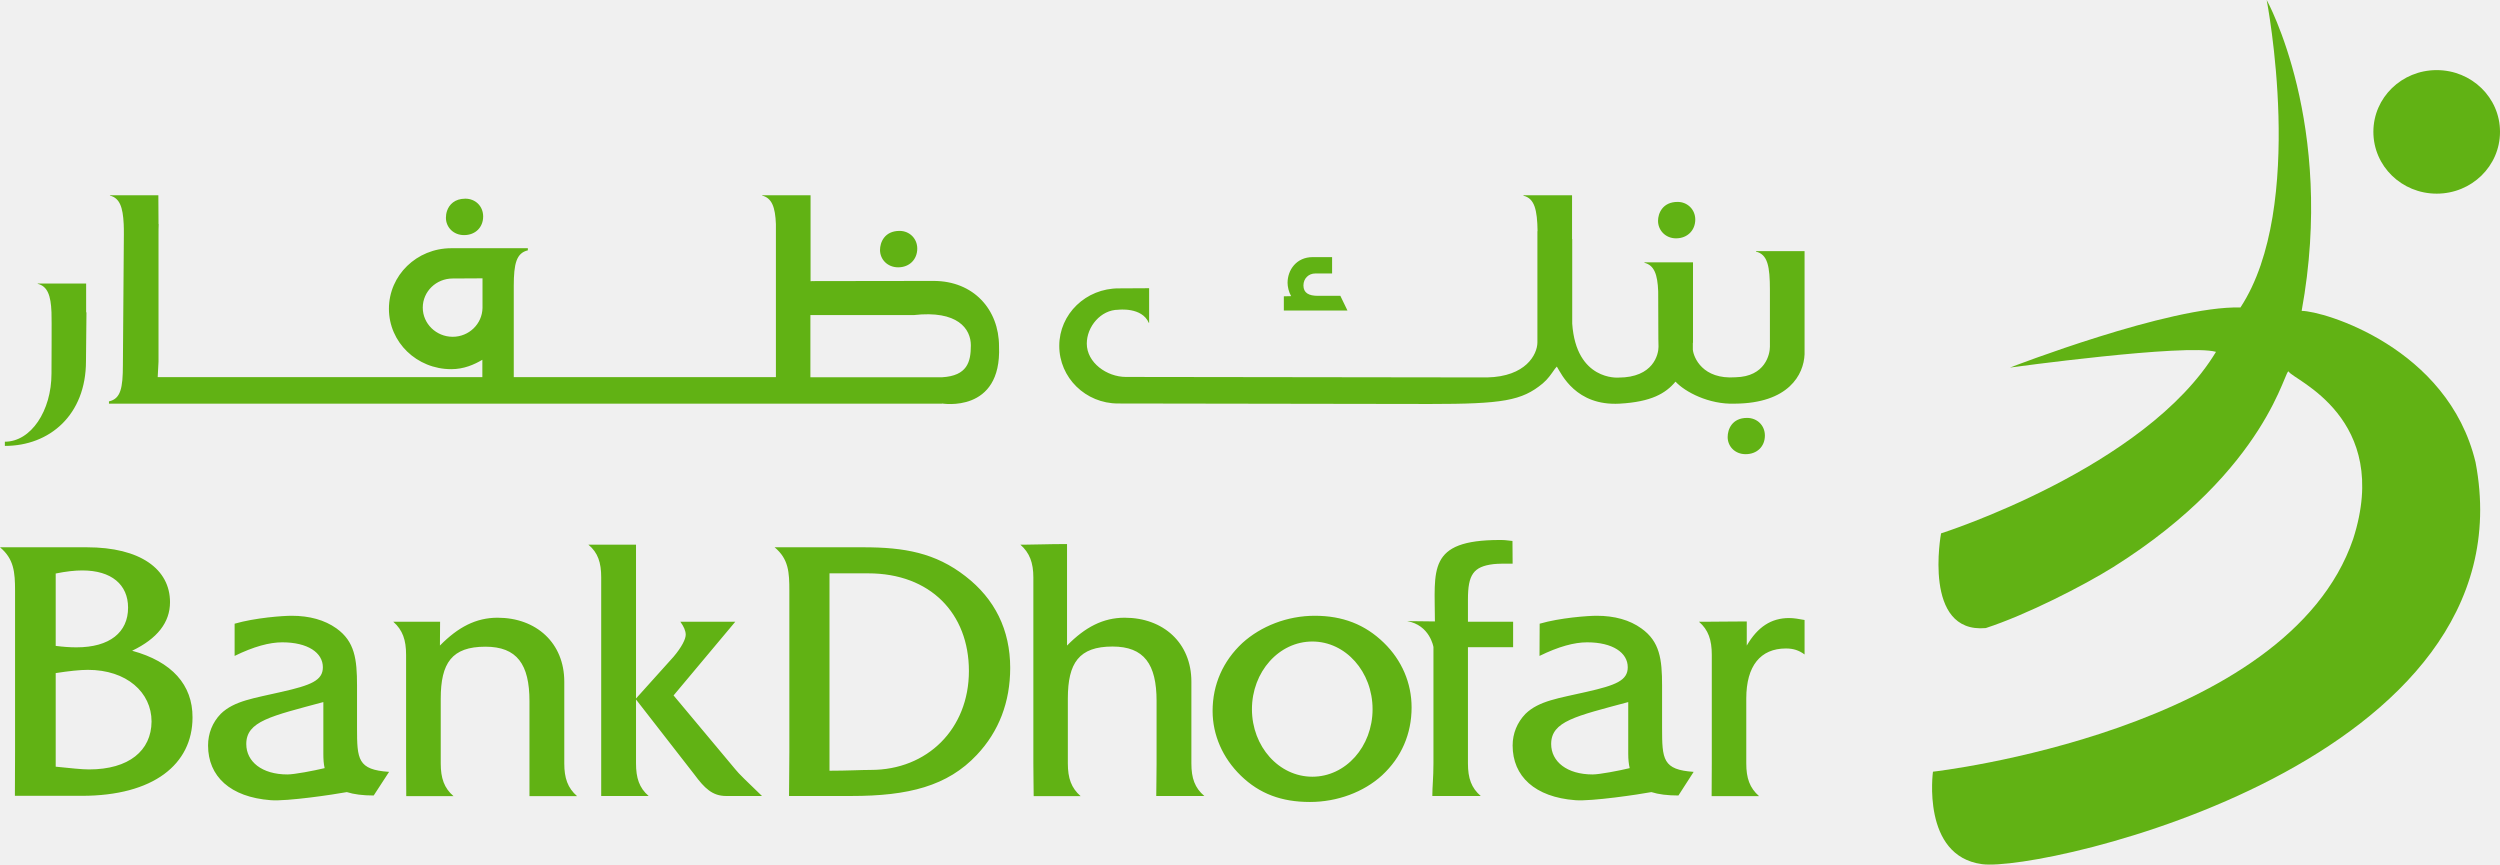
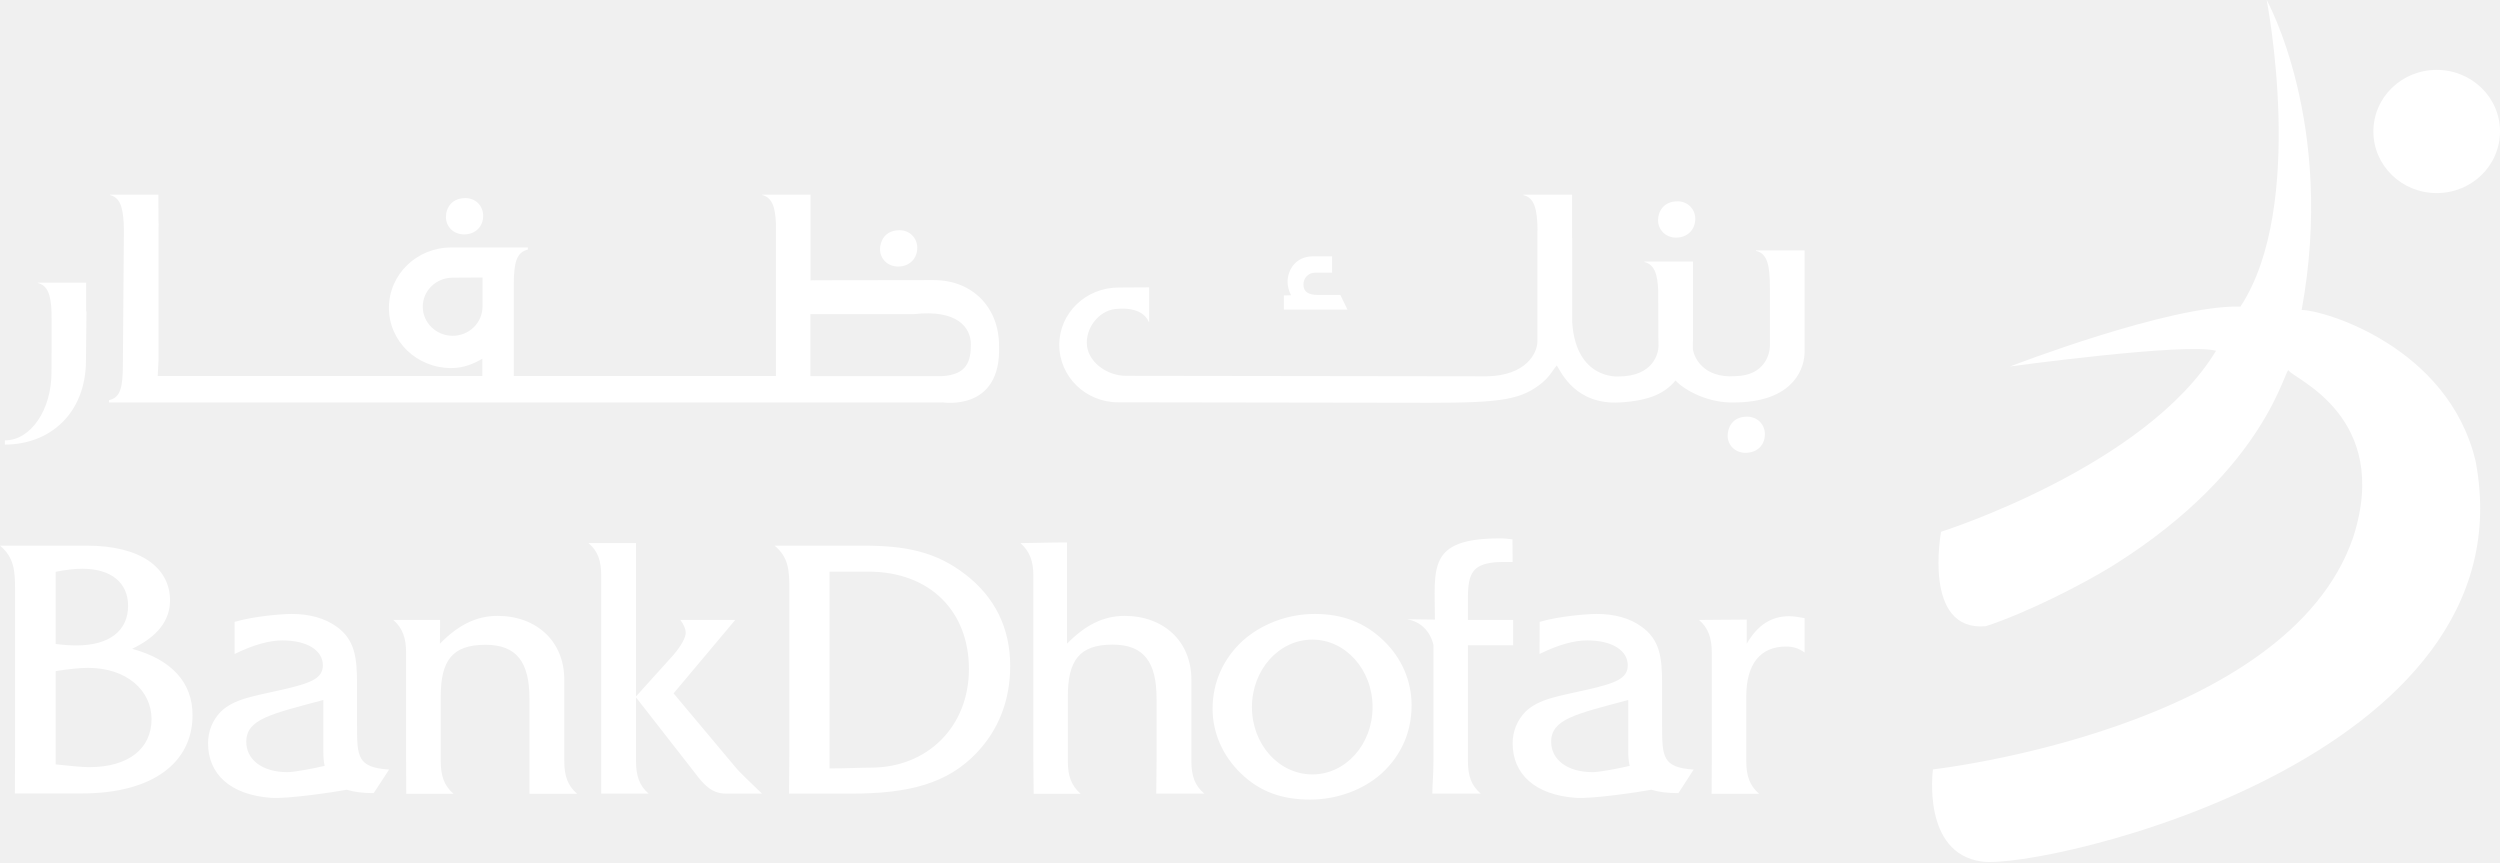
- <svg xmlns="http://www.w3.org/2000/svg" version="1.2" viewBox="0 0 1544 534" width="1544" height="534">
+ <svg xmlns="http://www.w3.org/2000/svg" width="116" height="40" viewBox="0 0 116 40" fill="none">
+   <g clip-path="url(#clip0_504_2906)">
+     <mask id="mask0_504_2906" style="mask-type:luminance" maskUnits="userSpaceOnUse" x="0" y="0" width="116" height="40">
+       <path d="M0 0H116V40H0V0Z" fill="white" />
+     </mask>
+     <g mask="url(#mask0_504_2906)">
+       <path fill-rule="evenodd" clip-rule="evenodd" d="M8.933 33.191C8.933 35.356 7.122 36.816 3.794 36.816H0.691C0.691 36.082 0.699 35.648 0.699 34.786V27.333C0.699 26.464 0.646 25.858 0 25.318H4.027C6.521 25.318 7.889 26.337 7.889 27.858C7.889 28.794 7.303 29.543 6.131 30.105C7.979 30.607 8.94 31.685 8.933 33.191ZM2.584 29.88C2.93 29.925 3.246 29.948 3.546 29.948C5.094 29.948 5.943 29.251 5.943 28.112C5.943 27.049 5.176 26.39 3.817 26.39C3.471 26.39 3.065 26.434 2.584 26.532V29.88ZM7.032 33.378C7.032 32.03 5.875 30.989 4.08 30.989C3.711 30.989 3.216 31.041 2.584 31.139V35.468C3.261 35.536 3.787 35.596 4.132 35.596C5.98 35.596 7.025 34.727 7.032 33.378ZM18.054 35.708L17.34 36.801C16.837 36.801 16.423 36.749 16.093 36.644C15.484 36.757 13.32 37.079 12.562 37.019C10.683 36.876 9.654 35.918 9.654 34.487C9.654 33.933 9.857 33.423 10.24 33.026C10.871 32.412 11.81 32.3 13.065 32.008C14.425 31.7 14.981 31.483 14.981 30.869C14.981 30.195 14.282 29.715 13.095 29.715C12.509 29.715 11.773 29.91 10.886 30.345V28.854C11.848 28.577 13.125 28.487 13.531 28.487C14.365 28.487 15.063 28.682 15.612 29.071C16.461 29.678 16.566 30.494 16.566 31.715V33.67C16.566 35.131 16.596 35.611 18.054 35.708ZM15.063 35.536C15.018 35.348 15.003 35.124 15.003 34.876V32.479C12.577 33.131 11.427 33.363 11.427 34.419C11.427 35.236 12.156 35.828 13.335 35.828C13.659 35.828 14.56 35.655 15.063 35.536ZM78.585 35.708L77.879 36.801C77.368 36.801 76.955 36.749 76.625 36.644C76.016 36.757 73.852 37.079 73.094 37.019C71.223 36.876 70.186 35.918 70.186 34.487C70.186 33.933 70.396 33.423 70.779 33.026C71.411 32.412 72.35 32.3 73.612 32.008C74.972 31.7 75.528 31.483 75.528 30.869C75.528 30.195 74.829 29.715 73.642 29.715C73.048 29.715 72.32 29.91 71.433 30.345L71.441 28.854C72.395 28.577 73.687 28.487 74.085 28.487C74.919 28.487 75.618 28.682 76.159 29.071C77.015 29.678 77.121 30.494 77.121 31.715V33.67C77.121 35.131 77.15 35.611 78.585 35.708ZM75.618 35.536C75.573 35.348 75.55 35.124 75.55 34.876V32.479C73.124 33.131 71.974 33.363 71.974 34.419C71.974 35.236 72.71 35.828 73.897 35.828C74.213 35.828 75.122 35.655 75.618 35.536ZM26.776 36.831H24.567C24.567 36.315 24.567 36 24.567 35.318V32.434C24.567 30.734 23.989 29.918 22.524 29.918C20.969 29.918 20.45 30.667 20.45 32.322V35.318C20.45 36 20.608 36.457 21.044 36.831H18.85C18.85 36.337 18.843 36 18.843 35.318V30.292C18.843 29.61 18.685 29.146 18.249 28.764H18.437C19.015 28.764 19.661 28.764 20.42 28.764L20.413 29.865C21.254 29.011 22.088 28.577 23.087 28.577C24.875 28.577 26.183 29.738 26.183 31.536V35.318C26.183 36 26.34 36.449 26.776 36.831ZM35.356 36.824H33.688C33.057 36.824 32.689 36.464 32.223 35.835L29.511 32.359V35.311C29.511 35.992 29.661 36.449 30.097 36.824H27.896C27.896 36.3 27.896 27.386 27.896 26.704C27.896 26.03 27.745 25.566 27.302 25.198H27.46C28.023 25.198 28.609 25.198 29.511 25.198V32.315L31.254 30.382C31.63 29.94 31.817 29.566 31.817 29.363C31.817 29.183 31.727 28.981 31.569 28.764H34.116L31.254 32.172L34.124 35.596C34.267 35.783 34.695 36.187 35.356 36.824ZM46.873 30.899C46.873 32.479 46.347 33.843 45.326 34.921C43.966 36.367 42.148 36.824 39.503 36.824H36.611C36.611 36.225 36.626 35.655 36.626 34.786V27.341C36.626 26.472 36.596 25.865 35.942 25.318H40.059C41.96 25.318 43.402 25.573 44.8 26.659C46.16 27.708 46.873 29.139 46.873 30.899ZM44.958 31.041C44.958 28.375 43.162 26.524 40.285 26.524H38.489V35.655C39.308 35.655 39.939 35.618 40.412 35.618C43.027 35.618 44.958 33.723 44.958 31.041ZM55.881 36.824H53.65C53.65 36.382 53.665 35.992 53.665 35.311V32.427C53.665 30.727 53.087 29.91 51.621 29.91C50.066 29.91 49.548 30.667 49.548 32.315V35.318C49.548 36 49.706 36.449 50.142 36.831H47.963C47.963 36.449 47.948 36 47.948 35.318V26.712C47.948 26.037 47.775 25.573 47.347 25.198H47.504C47.993 25.198 48.594 25.169 49.51 25.169V29.865C50.352 29.011 51.186 28.577 52.185 28.577C53.973 28.577 55.28 29.738 55.28 31.536V35.318C55.28 36 55.438 36.449 55.881 36.824ZM64.213 29.738C65.047 30.547 65.498 31.603 65.498 32.727C65.498 33.947 65.032 35.034 64.123 35.873C63.274 36.644 62.05 37.101 60.78 37.101C59.472 37.101 58.443 36.727 57.572 35.88C56.73 35.064 56.264 34 56.264 32.891C56.264 31.663 56.753 30.577 57.647 29.745C58.511 28.966 59.728 28.487 61.005 28.487C62.29 28.487 63.334 28.884 64.213 29.738ZM63.687 32.809C63.687 31.079 62.44 29.678 60.892 29.678C59.345 29.678 58.09 31.079 58.09 32.809C58.09 34.539 59.345 35.933 60.892 35.933C62.44 35.933 63.687 34.539 63.687 32.809ZM68.706 36.824H66.46C66.46 36.382 66.512 35.992 66.512 35.311V29.933C66.512 29.933 66.347 28.914 65.288 28.734C65.513 28.734 66.527 28.749 66.58 28.749C66.58 26.367 66.197 24.981 69.593 24.981C69.885 24.981 69.855 24.996 70.178 25.026L70.186 26.075C69.788 26.075 69.51 26.075 69.299 26.097C68.36 26.21 68.112 26.592 68.112 27.73V28.764H70.209V29.94H68.112V35.318C68.112 36 68.27 36.449 68.706 36.824ZM83.732 28.682V30.277C83.469 30.082 83.206 30 82.868 30C81.688 30 81.027 30.802 81.027 32.315V35.318C81.027 36 81.185 36.449 81.621 36.831H79.419C79.419 36.352 79.427 36 79.427 35.318V30.292C79.427 29.61 79.269 29.139 78.833 28.764H79.029C79.6 28.764 80.268 28.749 81.05 28.749V29.865C81.553 29.004 82.184 28.592 83.018 28.592C83.243 28.592 83.476 28.637 83.732 28.682ZM72.951 11.056V14.966C73.131 17.625 75.092 17.468 75.092 17.468C76.722 17.468 76.955 16.39 76.955 16.045L76.948 15.655C76.948 15.483 76.94 13.618 76.94 13.476C76.91 12.689 76.752 12.27 76.302 12.157V12.135H78.555V13.476C78.555 13.506 78.555 15.251 78.555 15.288V15.858H78.548V16.18C78.585 16.539 78.999 17.566 80.531 17.453C81.914 17.423 82.124 16.382 82.124 16.037V13.416C82.124 12.322 82.019 11.768 81.478 11.64V11.618H83.732V16.39C83.694 17.333 82.988 18.659 80.494 18.674C79.292 18.719 78.18 18.127 77.744 17.655C77.286 18.202 76.617 18.592 75.152 18.674C73.124 18.787 72.455 17.311 72.237 16.959C72.184 17.019 72.147 17.064 72.147 17.064C71.974 17.311 71.824 17.536 71.583 17.738C70.614 18.539 69.72 18.689 66.347 18.689L51.877 18.667C50.374 18.667 49.15 17.476 49.15 16C49.15 14.532 50.382 13.333 51.922 13.341L53.319 13.333V14.936H53.304C52.989 14.195 51.892 14.33 51.892 14.33C51.081 14.33 50.427 15.109 50.427 15.895C50.427 16.779 51.358 17.438 52.245 17.438L68.999 17.461C70.802 17.423 71.328 16.397 71.335 15.85V10.697H71.343C71.328 9.7 71.2 9.176 70.689 9.056V9.034H72.943V11.056H72.951ZM76.933 10.217C76.933 9.873 77.143 9.341 77.842 9.341C78.3 9.341 78.661 9.693 78.661 10.157C78.661 10.652 78.3 11.026 77.767 11.026C77.278 11.026 76.933 10.652 76.933 10.217ZM59.57 13.708L59.908 13.7C59.796 13.506 59.743 13.258 59.743 13.086C59.743 12.487 60.156 11.895 60.907 11.895H61.809V12.652H61.028C60.72 12.652 60.479 12.884 60.479 13.206C60.479 13.55 60.727 13.685 61.148 13.685H62.192L62.523 14.367H59.57V13.708ZM81.065 19.333C81.531 19.333 81.891 19.678 81.891 20.15C81.891 20.652 81.531 21.011 80.997 21.011C80.501 21.011 80.163 20.652 80.163 20.217C80.163 19.865 80.366 19.333 81.065 19.333ZM43.71 18.674H5.056V18.569C5.597 18.449 5.702 17.962 5.702 16.869L5.747 10.839C5.747 10.667 5.747 10.517 5.74 10.367C5.702 9.581 5.552 9.161 5.101 9.049V9.034H7.348L7.355 10.367H7.363C7.355 10.517 7.355 10.667 7.355 10.839V16.727L7.318 17.446H22.381V16.644C21.998 16.869 21.525 17.079 20.939 17.079C19.338 17.079 18.046 15.835 18.046 14.285C18.046 12.734 19.338 11.483 20.939 11.483H24.492V11.581C23.966 11.708 23.839 12.18 23.839 13.236V17.446H36.002C36.002 16.285 36.002 13.139 36.002 13.011V10.367C35.972 9.581 35.814 9.161 35.364 9.049V9.034H37.61V13.011L37.7 13.004C37.805 13.011 37.805 13.004 37.805 13.004L43.32 12.996C45.168 12.996 46.355 14.315 46.355 16.023C46.483 19.139 43.71 18.667 43.71 18.667V18.674ZM41.742 10.682C42.2 10.682 42.561 11.034 42.561 11.498C42.561 12 42.2 12.367 41.674 12.367C41.178 12.367 40.833 12 40.833 11.566C40.833 11.221 41.036 10.682 41.742 10.682ZM0.225 20.629V20.434C1.435 20.434 2.389 19.011 2.389 17.281C2.389 17.281 2.404 14.592 2.389 14.449C2.359 13.655 2.201 13.243 1.751 13.131V13.116H3.997V14.449H4.012C4.012 14.592 3.989 16.712 3.989 16.712C3.989 19.191 2.306 20.629 0.225 20.629ZM22.419 10.015C22.419 10.509 22.066 10.876 21.532 10.876C21.036 10.876 20.691 10.509 20.691 10.075C20.691 9.978 20.706 9.858 20.743 9.753C20.841 9.468 21.096 9.191 21.592 9.191C22.058 9.191 22.419 9.536 22.419 10.015ZM22.389 12.876L21.006 12.884C20.24 12.884 19.616 13.483 19.616 14.232C19.616 14.974 20.24 15.581 21.006 15.581C21.758 15.581 22.374 14.989 22.389 14.247V12.876ZM37.602 17.453H43.71C44.882 17.386 45.048 16.742 45.048 15.977C45.048 15.213 44.439 14.345 42.396 14.577H37.602V17.453ZM65.288 28.742H65.28C65.22 28.742 65.228 28.742 65.288 28.742ZM72.951 10.082V10.315V10.697V10.082Z" fill="white" />
+       <path d="M91.966 39.977C94.776 40.36 117.518 35.243 114.866 21.386C113.589 16.067 107.796 14.382 106.797 14.382C108.382 5.745 105.174 0 105.174 0C105.174 0 107.037 9.551 103.957 14.225C100.682 14.135 93.266 17.004 93.266 17.004C93.266 17.004 101.433 15.888 102.823 16.277C99.555 21.67 90.066 24.674 90.066 24.674C90.066 24.674 89.194 29.318 92.139 29.056C94.033 28.442 96.677 27.094 98.059 26.232C105.31 21.693 106.038 16.861 106.204 17.198C106.406 17.573 110.997 19.326 109.186 24.936C106.136 33.843 89.69 35.7 89.69 35.7C89.69 35.7 89.149 39.603 91.966 39.977ZM113.063 8.959C111.44 8.959 110.125 7.685 110.125 6.097C110.125 4.517 111.44 3.243 113.063 3.243C114.686 3.243 116 4.517 116 6.097C116 7.685 114.686 8.959 113.063 8.959Z" fill="white" />
+     </g>
+   </g>
  <defs>
-     <clipPath clipPathUnits="userSpaceOnUse" id="cp1">
-       <path d="m0 0h1544v534h-1544z" />
+     <clipPath id="clip0_504_2906">
+       <rect width="116" height="40" fill="white" />
    </clipPath>
  </defs>
-   <g id="Clip-Path" clip-path="url(#cp1)">
-     <g id="Layer">
-       <path id="Layer" fill-rule="evenodd" d="m118.9 443.1c0 28.9-24.1 48.4-68.4 48.4h-41.3c0-9.8 0.1-15.6 0.1-27.1v-99.5c0-11.6-0.7-19.7-9.3-26.9h53.6c33.2 0 51.4 13.6 51.4 33.9 0 12.5-7.8 22.5-23.4 30 24.6 6.7 37.4 21.1 37.3 41.2zm-84.5-44.2c4.6 0.6 8.8 0.9 12.8 0.9 20.6 0 31.9-9.3 31.9-24.5 0-14.2-10.2-23-28.3-23-4.6 0-10 0.6-16.4 1.9zm59.2 46.7c0-18-15.4-31.9-39.3-31.9-4.9 0-11.5 0.7-19.9 2v57.8c9 0.9 16 1.7 20.6 1.7 24.6 0 38.5-11.6 38.6-29.6zm146.7 31.1l-9.5 14.6c-6.7 0-12.2-0.7-16.6-2.1-8.1 1.5-36.9 5.8-47 5-25-1.9-38.7-14.7-38.7-33.8 0-7.4 2.7-14.2 7.8-19.5 8.4-8.2 20.9-9.7 37.6-13.6 18.1-4.1 25.5-7 25.5-15.2 0-9-9.3-15.4-25.1-15.4-7.8 0-17.6 2.6-29.4 8.4v-19.9c12.8-3.7 29.8-4.9 35.2-4.9 11.1 0 20.4 2.6 27.7 7.8 11.3 8.1 12.7 19 12.7 35.3v26.1c0 19.5 0.4 25.9 19.8 27.2zm-39.8-2.3c-0.6-2.5-0.8-5.5-0.8-8.8v-32c-32.3 8.7-47.6 11.8-47.6 25.9 0 10.9 9.7 18.8 25.4 18.8 4.3 0 16.3-2.3 23-3.9zm845.5 2.3l-9.4 14.6c-6.8 0-12.3-0.7-16.7-2.1-8.1 1.5-36.9 5.8-47 5-24.9-1.9-38.7-14.7-38.7-33.8 0-7.4 2.8-14.2 7.9-19.5 8.4-8.2 20.9-9.7 37.7-13.6 18.1-4.1 25.5-7 25.5-15.2 0-9-9.3-15.4-25.1-15.4-7.9 0-17.6 2.6-29.4 8.4l0.1-19.9c12.7-3.7 29.9-4.9 35.2-4.9 11.1 0 20.4 2.6 27.6 7.8 11.4 8.1 12.8 19 12.8 35.3v26.1c0 19.5 0.4 25.9 19.5 27.2zm-39.5-2.3c-0.6-2.5-0.9-5.5-0.9-8.8v-32c-32.3 8.7-47.6 11.8-47.6 25.9 0 10.9 9.8 18.8 25.6 18.8 4.2 0 16.3-2.3 22.9-3.9zm-650.1 17.3h-29.4c0-6.9 0-11.1 0-20.2v-38.5c0-22.7-7.7-33.6-27.2-33.6-20.7 0-27.6 10-27.6 32.1v40c0 9.1 2.1 15.2 7.9 20.2h-29.2c0-6.6-0.1-11.1-0.1-20.2v-67.1c0-9.1-2.1-15.3-7.9-20.4h2.5c7.7 0 16.3 0 26.4 0l-0.1 14.7c11.2-11.4 22.3-17.2 35.6-17.2 23.8 0 41.2 15.5 41.2 39.5v50.5c0 9.1 2.1 15.1 7.9 20.2zm114.2-0.1h-22.2c-8.4 0-13.3-4.8-19.5-13.2l-36.1-46.4v39.4c0 9.1 2 15.2 7.8 20.2h-29.3c0-7 0-126 0-135.1 0-9-2-15.2-7.9-20.1h2.1c7.5 0 15.3 0 27.3 0v95l23.2-25.8c5-5.9 7.5-10.9 7.5-13.6 0-2.4-1.2-5.1-3.3-8h33.9l-38.1 45.5 38.2 45.7c1.9 2.5 7.6 7.9 16.4 16.4zm153.3-79.1c0 21.1-7 39.3-20.6 53.7-18.1 19.3-42.3 25.4-77.5 25.4h-38.5c0-8 0.2-15.6 0.2-27.2v-99.4c0-11.6-0.4-19.7-9.1-27h54.8c25.3 0 44.5 3.4 63.1 17.9 18.1 14 27.6 33.1 27.6 56.6zm-25.5 1.9c0-35.6-23.9-60.3-62.2-60.3h-23.9v121.9c10.9 0 19.3-0.5 25.6-0.5 34.8 0 60.5-25.3 60.5-61.1zm145.4 77.2h-29.7c0-5.9 0.2-11.1 0.2-20.2v-38.5c0-22.7-7.7-33.6-27.2-33.6-20.7 0-27.6 10.1-27.6 32.1v40.1c0 9.1 2.1 15.1 7.9 20.2h-29c0-5.1-0.2-11.1-0.2-20.2v-114.9c0-9-2.3-15.2-8-20.2h2.1c6.5 0 14.5-0.4 26.7-0.4v62.7c11.2-11.4 22.3-17.2 35.6-17.2 23.8 0 41.2 15.5 41.2 39.5v50.5c0 9.1 2.1 15.1 8 20.1zm110.9-94.6c11.1 10.8 17.1 24.9 17.1 39.9 0 16.3-6.2 30.8-18.3 42-11.3 10.3-27.6 16.4-44.5 16.4-17.4 0-31.1-5-42.7-16.3-11.2-10.9-17.4-25.1-17.4-39.9 0-16.4 6.5-30.9 18.4-42 11.5-10.4 27.7-16.8 44.7-16.8 17.1 0 31 5.3 42.7 16.7zm-7 41c0-23.1-16.6-41.8-37.2-41.8-20.6 0-37.3 18.7-37.3 41.8 0 23.1 16.7 41.7 37.3 41.7 20.6 0 37.2-18.6 37.2-41.7zm66.8 53.6h-29.9c0-5.9 0.7-11.1 0.7-20.2v-71.8c0 0-2.2-13.6-16.3-16 3 0 16.5 0.2 17.2 0.2 0-31.8-5.1-50.3 40.1-50.3 3.9 0 3.5 0.2 7.8 0.6l0.1 14c-5.3 0-9 0-11.8 0.3-12.5 1.5-15.8 6.6-15.8 21.8v13.8h27.9v15.7h-27.9v71.8c0 9.1 2.1 15.1 7.9 20.1zm200-108.7v21.3c-3.5-2.6-7-3.7-11.5-3.7-15.7 0-24.5 10.7-24.5 30.9v40.1c0 9.1 2.1 15.1 7.9 20.2h-29.3c0-6.4 0.1-11.1 0.1-20.2v-67.1c0-9.1-2.1-15.4-7.9-20.4h2.6c7.6 0 16.5-0.2 26.9-0.2v14.9c6.7-11.5 15.1-17 26.2-17 3 0 6.1 0.6 9.5 1.2zm-143.5-235.3v52.2c2.4 35.5 28.5 33.4 28.5 33.4 21.7 0 24.8-14.4 24.8-19l-0.1-5.2c0-2.3-0.1-27.2-0.1-29.1-0.4-10.5-2.5-16.1-8.5-17.6v-0.3h30v17.9c0 0.4 0 23.7 0 24.2v7.6h-0.1v4.3c0.5 4.8 6 18.5 26.4 17 18.4-0.4 21.2-14.3 21.2-18.9v-35c0-14.6-1.4-22-8.6-23.7v-0.3h30v63.7c-0.5 12.6-9.9 30.3-43.1 30.5-16 0.6-30.8-7.3-36.6-13.6-6.1 7.3-15 12.5-34.5 13.6-27 1.5-35.9-18.2-38.8-22.9-0.7 0.8-1.2 1.4-1.2 1.4-2.3 3.3-4.3 6.3-7.5 9-12.9 10.7-24.8 12.7-69.7 12.7l-192.6-0.3c-20 0-36.3-15.9-36.3-35.6 0-19.6 16.4-35.6 36.9-35.5l18.6-0.1v21.4h-0.2c-4.2-9.9-18.8-8.1-18.8-8.1-10.8 0-19.5 10.4-19.5 20.9 0 11.8 12.4 20.6 24.2 20.6l223 0.3c24-0.5 31-14.2 31.1-21.5v-68.8h0.1c-0.2-13.3-1.9-20.3-8.7-21.9v-0.3h30v27zm53-11.2c0-4.6 2.8-11.7 12.1-11.7 6.1 0 10.9 4.7 10.9 10.9 0 6.6-4.8 11.6-11.9 11.6-6.5 0-11.1-5-11.1-10.8zm-231.1 46.6l4.5-0.1c-1.5-2.6-2.2-5.9-2.2-8.2 0-8 5.5-15.9 15.5-15.9h12v10.1h-10.4c-4.1 0-7.3 3.1-7.3 7.4 0 4.6 3.3 6.4 8.9 6.4h13.9l4.4 9.1h-39.3zm286.1 75.1c6.2 0 11 4.6 11 10.9 0 6.7-4.8 11.5-11.9 11.5-6.6 0-11.1-4.8-11.1-10.6 0-4.7 2.7-11.8 12-11.8zm-497.2-8.8h-514.5v-1.4c7.2-1.6 8.6-8.1 8.6-22.7l0.6-80.5c0-2.3 0-4.3-0.1-6.3-0.5-10.5-2.5-16.1-8.5-17.6v-0.2h29.9l0.1 17.8h0.1c-0.1 2-0.1 4-0.1 6.3v78.6l-0.5 9.6h200.5v-10.7c-5.1 3-11.4 5.8-19.2 5.8-21.3 0-38.5-16.6-38.5-37.3 0-20.7 17.2-37.4 38.5-37.4h47.3v1.3c-7 1.7-8.7 8-8.7 22.1v56.2h161.9c0-15.5 0-57.5 0-59.2v-35.3c-0.4-10.5-2.5-16.1-8.5-17.6v-0.2h29.9v53.1l1.2-0.1c1.4 0.1 1.4 0 1.4 0l73.4-0.1c24.6 0 40.4 17.6 40.4 40.4 1.7 41.6-35.2 35.3-35.2 35.3zm-26.2-106.7c6.1 0 10.9 4.7 10.9 10.9 0 6.7-4.8 11.6-11.8 11.6-6.6 0-11.2-4.9-11.2-10.7 0-4.6 2.7-11.8 12.1-11.8zm-552.6 132.8v-2.6c16.1 0 28.8-19 28.8-42.1 0 0 0.2-35.9 0-37.8-0.4-10.6-2.5-16.1-8.5-17.6v-0.2h29.9v17.8h0.2c0 1.9-0.3 30.2-0.3 30.2 0 33.1-22.4 52.3-50.1 52.3zm295.4-141.7c0 6.6-4.7 11.5-11.8 11.5-6.6 0-11.2-4.9-11.2-10.7 0-1.3 0.2-2.9 0.7-4.3 1.3-3.8 4.7-7.5 11.3-7.5 6.2 0 11 4.6 11 11zm-0.4 38.2l-18.4 0.1c-10.2 0-18.5 8-18.5 18 0 9.9 8.3 18 18.5 18 10 0 18.2-7.9 18.4-17.8zm202.5 61.1h81.3c15.6-0.9 17.8-9.5 17.8-19.7 0-10.2-8.1-21.8-35.3-18.7h-63.8zm368.5 150.7h-0.1c-0.8 0-0.7 0 0.1 0zm102-249.1v3.1 5.1z" fill="#61b214" />
-       <path id="Layer" d="m1224.1 533.7c37.4 5.1 340.1-63.2 304.8-248.2-17-71-94.1-93.5-107.4-93.5 21.1-115.3-21.6-192-21.6-192 0 0 24.8 127.5-16.2 189.9-43.6-1.2-142.3 37.1-142.3 37.1 0 0 108.7-14.9 127.2-9.7-43.5 72-169.8 112.1-169.8 112.1 0 0-11.6 62 27.6 58.5 25.2-8.2 60.4-26.2 78.8-37.7 96.5-60.6 106.2-125.1 108.4-120.6 2.7 5 63.8 28.4 39.7 103.3-40.6 118.9-259.5 143.7-259.5 143.7 0 0-7.2 52.1 30.3 57.1zm280.8-414.1c-21.6 0-39.1-17-39.1-38.2 0-21.1 17.5-38.1 39.1-38.1 21.6 0 39.1 17 39.1 38.1 0 21.2-17.5 38.2-39.1 38.2z" fill="#61b214" />
-     </g>
-   </g>
</svg>
